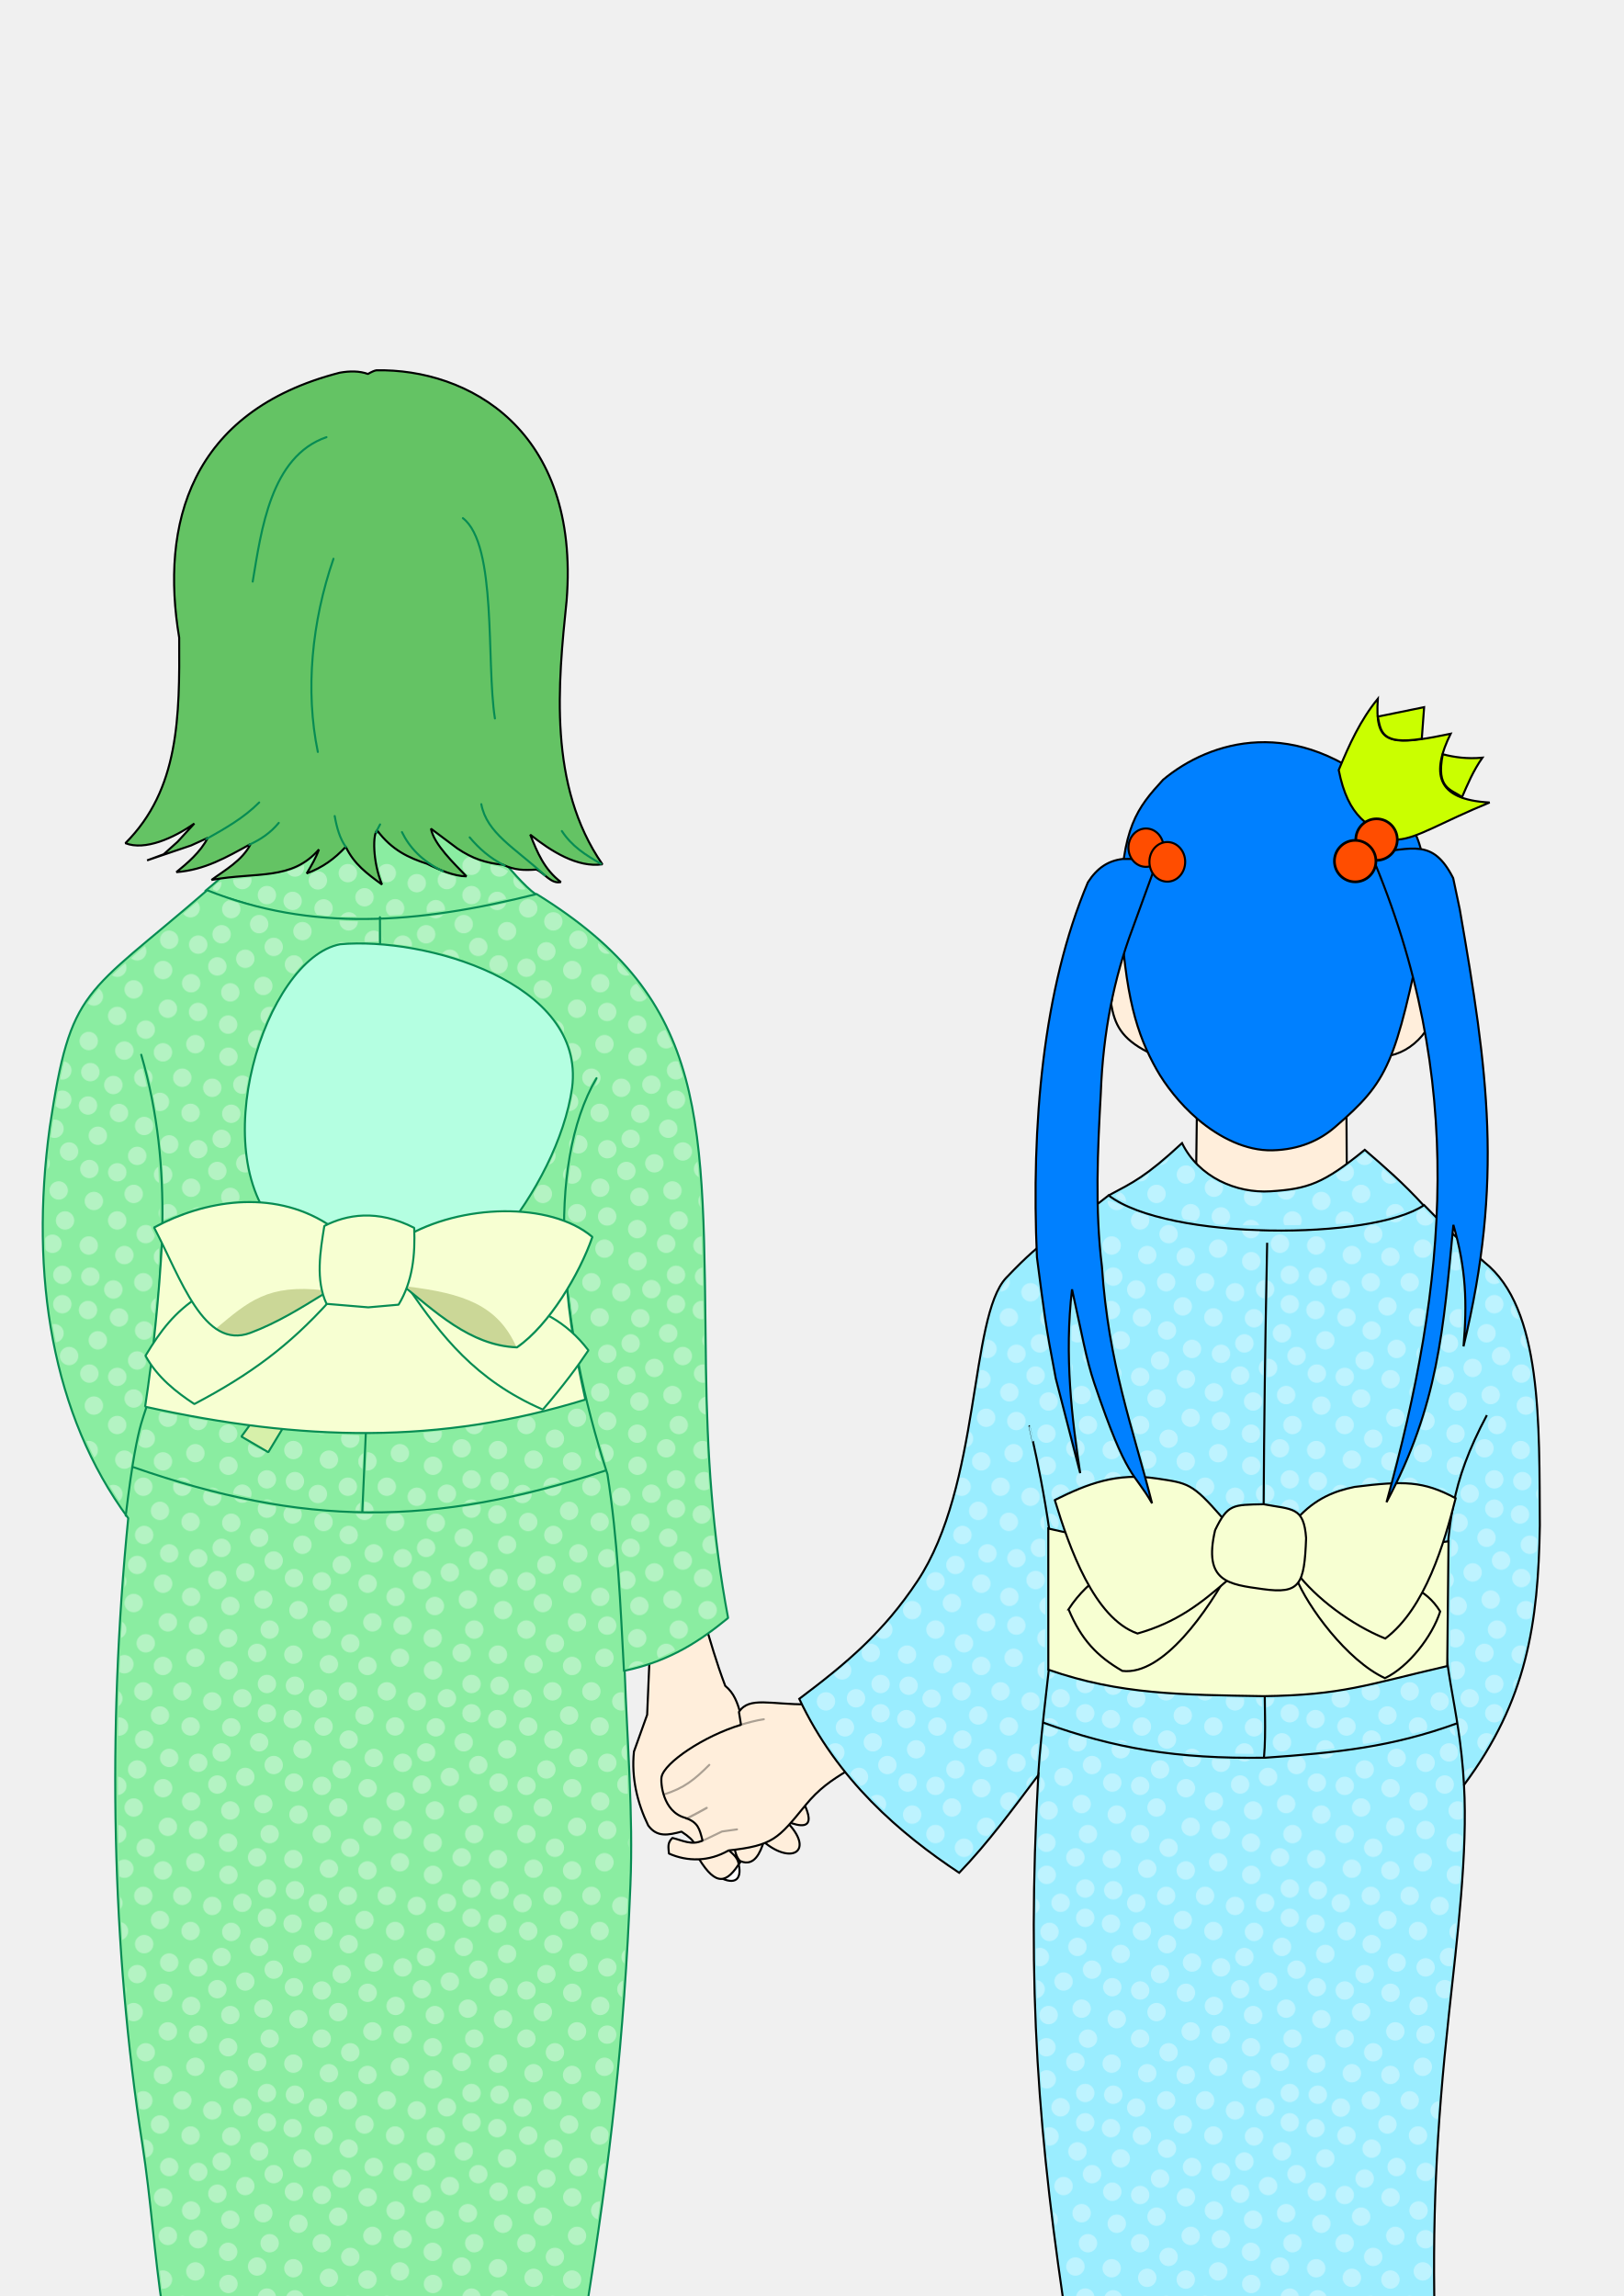
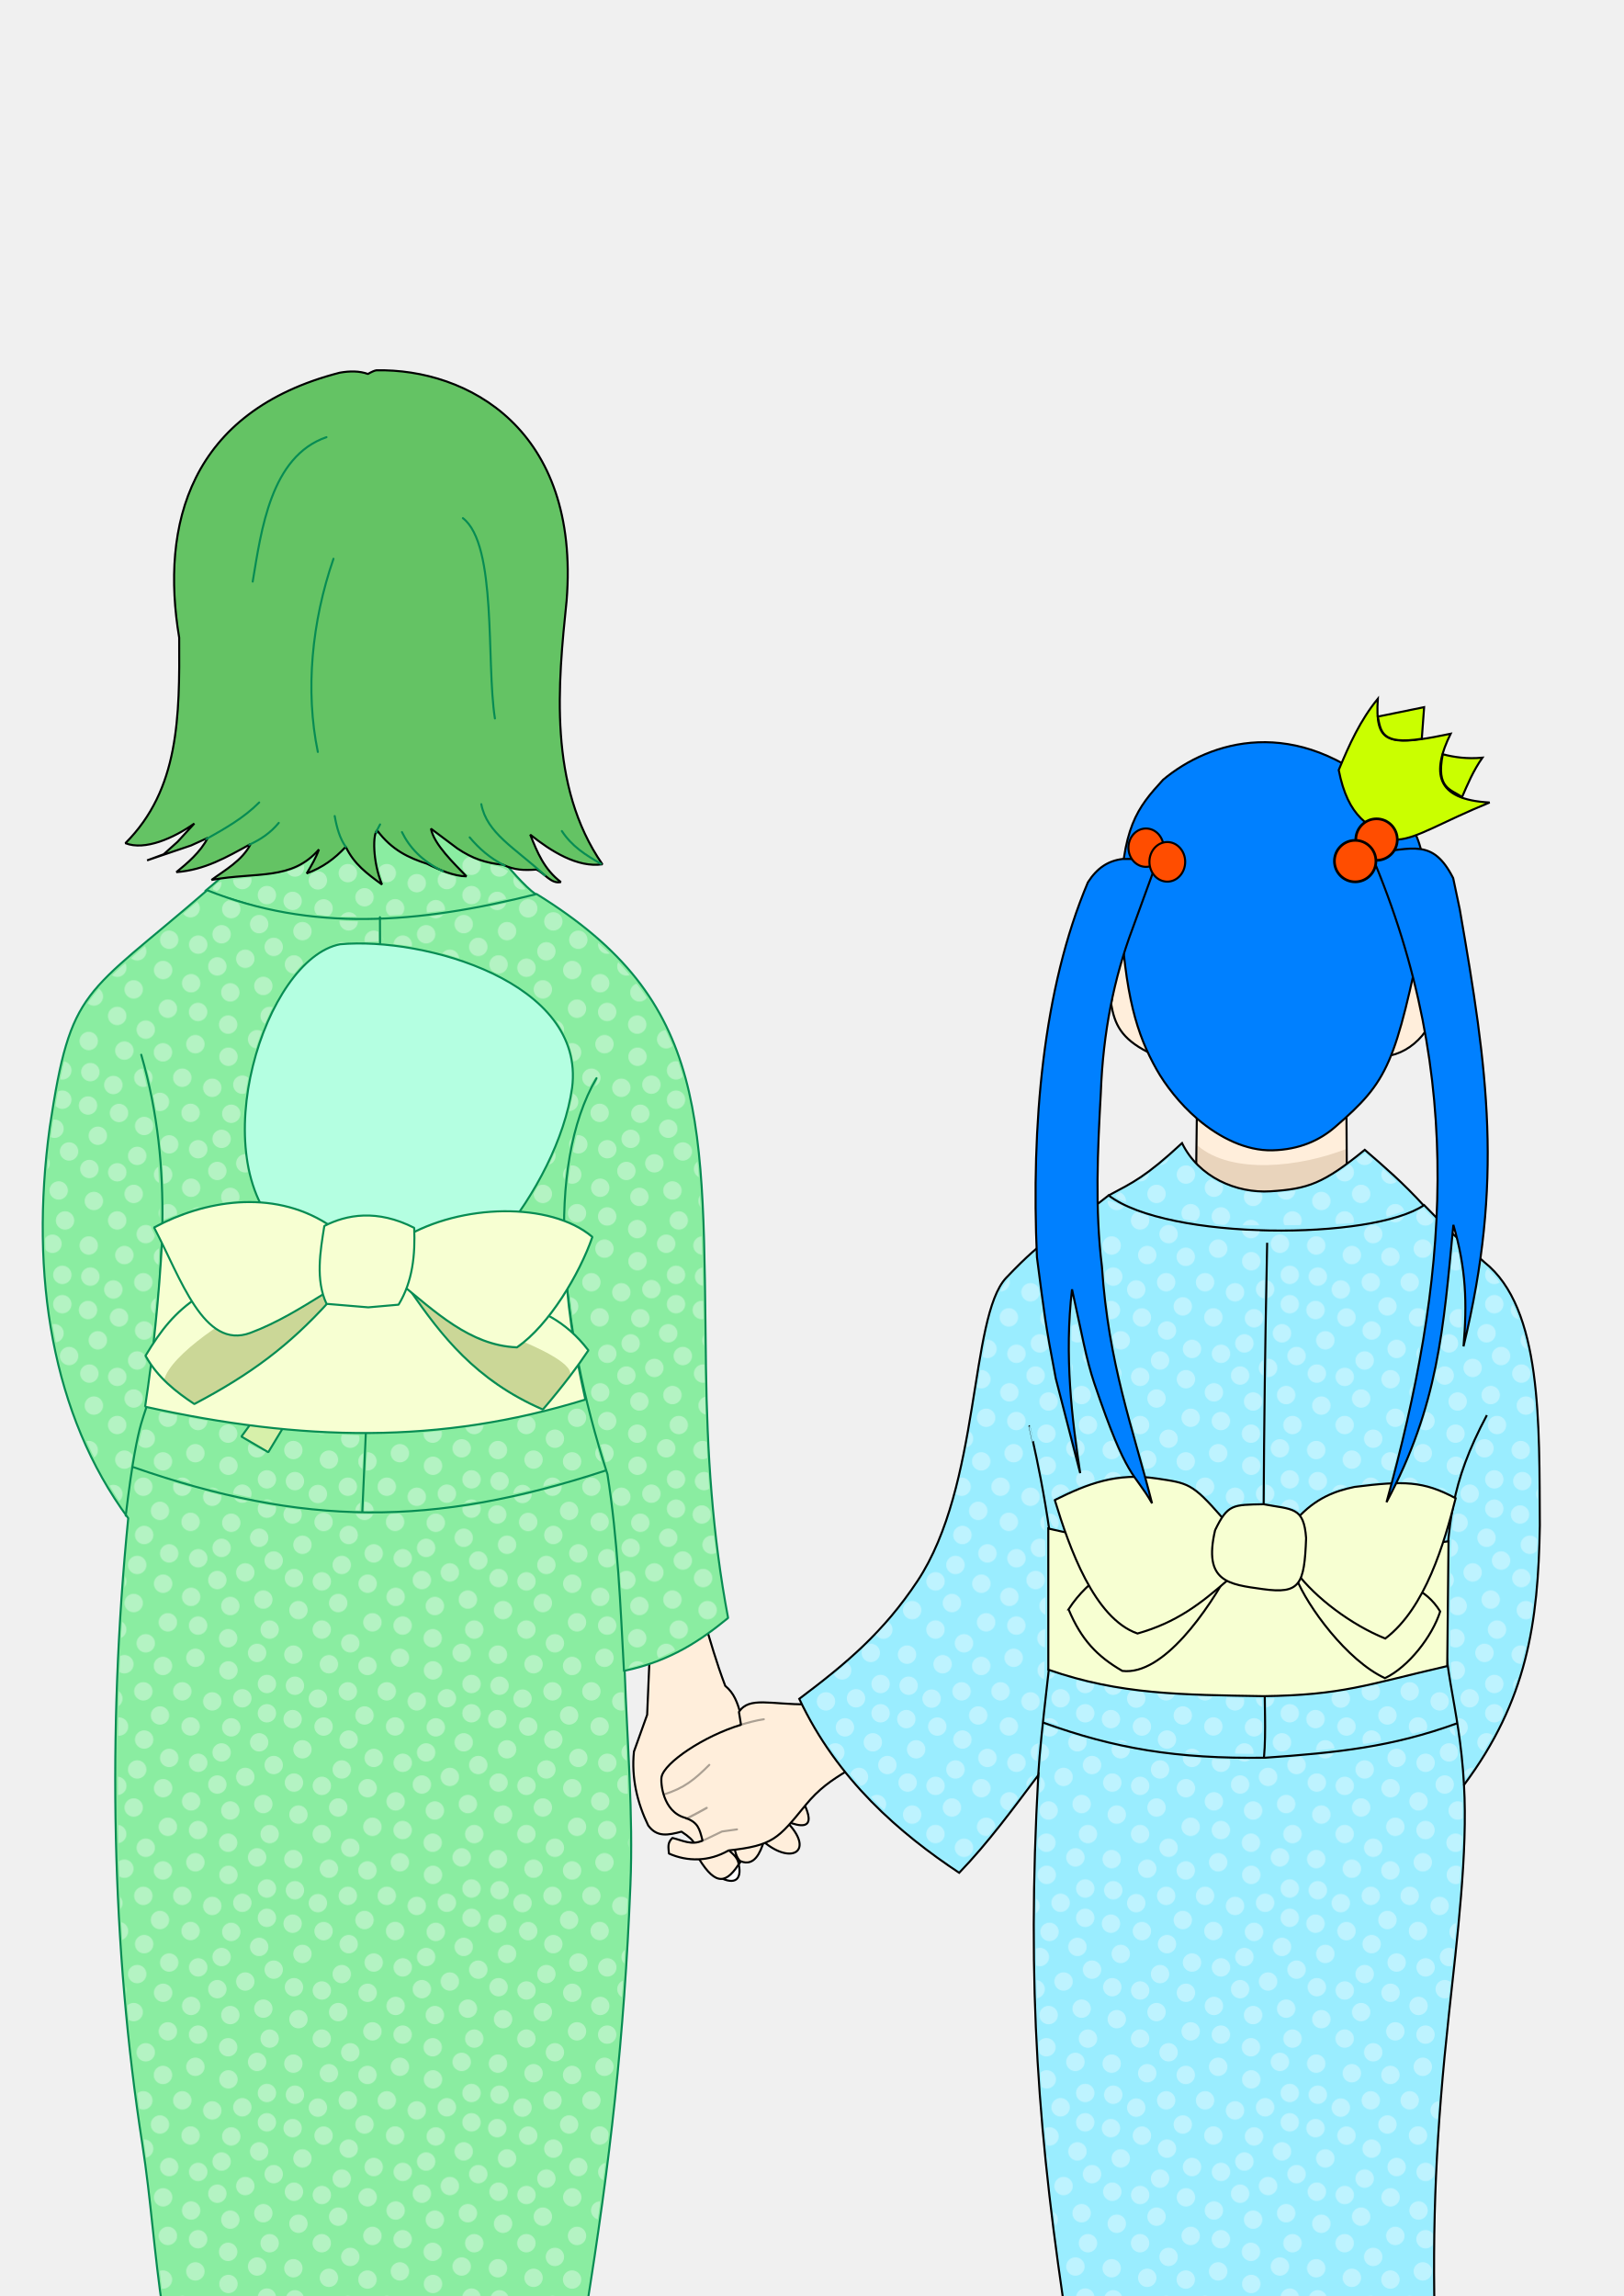
<svg xmlns="http://www.w3.org/2000/svg" xml:space="preserve" width="210mm" height="297mm" viewBox="0 0 210 297">
  <defs>
    <pattern id="a" width="10" height="10" patternTransform="scale(10)" patternUnits="userSpaceOnUse">
      <circle cx="2.567" cy=".81" r=".45" style="fill:#fff;stroke:none" />
      <circle cx="3.048" cy="2.33" r=".45" style="fill:#fff;stroke:none" />
      <circle cx="4.418" cy="2.415" r=".45" style="fill:#fff;stroke:none" />
      <circle cx="1.844" cy="3.029" r=".45" style="fill:#fff;stroke:none" />
      <circle cx="6.08" cy="1.363" r=".45" style="fill:#fff;stroke:none" />
      <circle cx="5.819" cy="4.413" r=".45" style="fill:#fff;stroke:none" />
      <circle cx="4.305" cy="4.048" r=".45" style="fill:#fff;stroke:none" />
      <circle cx="5.541" cy="3.045" r=".45" style="fill:#fff;stroke:none" />
      <circle cx="4.785" cy="5.527" r=".45" style="fill:#fff;stroke:none" />
      <circle cx="2.667" cy="5.184" r=".45" style="fill:#fff;stroke:none" />
      <circle cx="7.965" cy="1.448" r=".45" style="fill:#fff;stroke:none" />
      <circle cx="7.047" cy="5.049" r=".45" style="fill:#fff;stroke:none" />
      <circle cx="4.34" cy=".895" r=".45" style="fill:#fff;stroke:none" />
      <circle cx="7.125" cy=".34" r=".45" style="fill:#fff;stroke:none" />
      <circle cx="7.125" cy="10.34" r=".45" style="fill:#fff;stroke:none" />
      <circle cx="9.55" cy="1.049" r=".45" style="fill:#fff;stroke:none" />
      <circle cx="7.006" cy="2.689" r=".45" style="fill:#fff;stroke:none" />
      <circle cx="8.909" cy="2.689" r=".45" style="fill:#fff;stroke:none" />
      <circle cx="9.315" cy="4.407" r=".45" style="fill:#fff;stroke:none" />
      <circle cx="7.82" cy="3.87" r=".45" style="fill:#fff;stroke:none" />
      <circle cx="8.27" cy="5.948" r=".45" style="fill:#fff;stroke:none" />
      <circle cx="7.973" cy="7.428" r=".45" style="fill:#fff;stroke:none" />
      <circle cx="9.342" cy="8.072" r=".45" style="fill:#fff;stroke:none" />
      <circle cx="8.206" cy="9.315" r=".45" style="fill:#fff;stroke:none" />
      <circle cx="9.682" cy="9.475" r=".45" style="fill:#fff;stroke:none" />
      <circle cx="-.318" cy="9.475" r=".45" style="fill:#fff;stroke:none" />
      <circle cx="9.688" cy="6.186" r=".45" style="fill:#fff;stroke:none" />
      <circle cx="-.312" cy="6.186" r=".45" style="fill:#fff;stroke:none" />
      <circle cx="3.379" cy="6.296" r=".45" style="fill:#fff;stroke:none" />
      <circle cx="2.871" cy="8.204" r=".45" style="fill:#fff;stroke:none" />
      <circle cx="4.59" cy="8.719" r=".45" style="fill:#fff;stroke:none" />
      <circle cx="3.181" cy="9.671" r=".45" style="fill:#fff;stroke:none" />
      <circle cx="3.181" cy="-.329" r=".45" style="fill:#fff;stroke:none" />
      <circle cx="5.734" cy="7.315" r=".45" style="fill:#fff;stroke:none" />
      <circle cx="6.707" cy="6.513" r=".45" style="fill:#fff;stroke:none" />
      <circle cx="5.73" cy="9.67" r=".45" style="fill:#fff;stroke:none" />
      <circle cx="5.73" cy="-.33" r=".45" style="fill:#fff;stroke:none" />
      <circle cx="6.535" cy="8.373" r=".45" style="fill:#fff;stroke:none" />
      <circle cx="4.37" cy="7.154" r=".45" style="fill:#fff;stroke:none" />
      <circle cx=".622" cy="7.25" r=".45" style="fill:#fff;stroke:none" />
      <circle cx=".831" cy="5.679" r=".45" style="fill:#fff;stroke:none" />
      <circle cx="1.257" cy="8.519" r=".45" style="fill:#fff;stroke:none" />
      <circle cx="1.989" cy="6.877" r=".45" style="fill:#fff;stroke:none" />
      <circle cx=".374" cy="3.181" r=".45" style="fill:#fff;stroke:none" />
      <circle cx="10.374" cy="3.181" r=".45" style="fill:#fff;stroke:none" />
      <circle cx="1.166" cy="1.664" r=".45" style="fill:#fff;stroke:none" />
      <circle cx="1.151" cy=".093" r=".45" style="fill:#fff;stroke:none" />
      <circle cx="1.151" cy="10.093" r=".45" style="fill:#fff;stroke:none" />
      <circle cx="1.302" cy="4.451" r=".45" style="fill:#fff;stroke:none" />
      <circle cx="3.047" cy="3.763" r=".45" style="fill:#fff;stroke:none" />
    </pattern>
  </defs>
  <g style="opacity:1">
    <g style="opacity:1;display:inline">
      <path d="M92.961 242.783c2.165 1.18 3.146.294 2.474-2.028-.65.168-2.218 1.147-2.474 2.028z" style="opacity:1;display:inline;fill:#fff;fill-opacity:1;stroke:#000;stroke-width:.265;stroke-linecap:round;stroke-linejoin:bevel;stroke-miterlimit:555;stroke-dasharray:none;stroke-opacity:1" />
      <path d="m84.052 213.49-.354 8.324-1.708 4.765c-.341 3.376.415 6.603 1.843 9.55 1.148 1.591 2.63 1.243 4.308.805 2 1.314 1.81 1.776 2.294 3.57 2.173 3.487 3.569 3.213 5.353.253 1.773.743 2.56-1.15 2.982-2.517 3.702 3.093 6.679 1.13 2.892-2.667 8.742 3.605-4.794-12.27-5.867-13.863-.446-1.494-.827-2.667-1.998-3.637-1.191-3.16-1.846-5.55-2.822-8.78z" style="opacity:1;fill:#ffeedb;fill-opacity:1;stroke:#000;stroke-width:.265;stroke-linecap:round;stroke-linejoin:bevel;stroke-miterlimit:555;stroke-dasharray:none;stroke-opacity:1" />
      <path d="M95.785 240.813c-.606-.601-.693-1.328-.832-2.043l-1.053.255c.645.618 1.544 1.161 1.626 2.114z" style="opacity:1;fill:#fff;fill-opacity:.298;stroke:#000;stroke-width:.265;stroke-linecap:round;stroke-linejoin:bevel;stroke-miterlimit:555;stroke-dasharray:none;stroke-opacity:1" />
    </g>
    <g>
      <path d="M32.678 109.428c-1.317 1.444-3.014 3.285-6.158 5.844 16.74 5.177 27.227 8.523 43.014.502-1.562-.483-8.862-9.562-8.057-9.463z" style="opacity:1;fill:#8aeda1;fill-opacity:1;stroke:#078c53;stroke-width:.265;stroke-linecap:round;stroke-linejoin:bevel;stroke-miterlimit:555" />
      <path d="M26.794 115.157C10.81 129.006 9.19 127.499 6.43 145.834c-2.613 19.192.338 37.26 10.154 50.555-2.755 27.589-2.105 55.8 1.818 80.925 1.116 7.147 1.559 14.38 2.649 21.53l54.726.268c3.158-19.688 4.944-35.392 5.758-55.268.38-9.26-.419-18.464-.742-27.725 5.99-1.27 9.907-3.993 13.375-6.826-2.034-10.721-2.717-21.548-2.86-32.422-.425-32.132.655-47.288-21.905-61.22-15.465 3.892-29.148 4.876-42.608-.494z" style="opacity:1;fill:#8aeda1;fill-opacity:1;stroke:#078c53;stroke-width:.265;stroke-linecap:round;stroke-linejoin:bevel;stroke-miterlimit:555" />
      <path d="m49.14 118.645.103 23.48-2.382 53.399" style="opacity:1;fill:none;fill-opacity:1;stroke:#078c53;stroke-width:.265;stroke-linecap:round;stroke-linejoin:bevel;stroke-miterlimit:555;stroke-dasharray:none" />
      <path d="M18.268 136.438c4.393 15.223 2.57 28.7.958 43.945-.369 3.49-1.257 1.446-2.965 15.676" style="opacity:1;fill:none;fill-opacity:1;stroke:#078c53;stroke-width:.265;stroke-linecap:round;stroke-linejoin:bevel;stroke-miterlimit:555" />
      <path d="M77.147 139.472c-6.65 11.367-4.819 31.953 1.419 51.228 1.326 8.433 1.68 16.935 2.134 25.445" style="opacity:1;fill:none;fill-opacity:1;stroke:#078c53;stroke-width:.265;stroke-linecap:round;stroke-linejoin:bevel;stroke-miterlimit:555" />
      <g style="opacity:1">
        <path d="M43.997 122.144c-9.743 1.864-17.845 27.617-7.534 37.313l28.153.703c4.648-5.628 8.43-12.856 9.376-19.446 1.753-13.69-19.162-19.547-29.995-18.57z" style="opacity:1;fill:#b4ffe1;fill-opacity:1;stroke:#078c53;stroke-width:.265;stroke-linecap:round;stroke-linejoin:bevel;stroke-miterlimit:555" />
        <path d="m32.845 183.607-1.623 2.221 3.478 2.026 2.496-4.137z" style="opacity:1;fill:#d7f0aa;fill-opacity:1;stroke:#078c53;stroke-width:.265;stroke-linecap:round;stroke-linejoin:bevel;stroke-miterlimit:555" />
      </g>
      <path d="M18.768 181.964c20.316 4.492 38.132 4.893 56.94-.924-1.54-6.984-2.439-12.338-2.662-19.407l-52.077-1.24c-.37 7.163-1.208 15.118-2.2 21.57z" style="opacity:1;fill:#f7ffd2;fill-opacity:1;stroke:#078c53;stroke-width:.265;stroke-linecap:round;stroke-linejoin:bevel;stroke-miterlimit:555" />
      <g style="opacity:1">
-         <path d="M25.758 167.675c-3.138 2.037-4.964 4.393-6.94 7.7 1.538 2.814 4.027 4.737 6.318 6.243 7.334-3.858 12.267-7.57 17.414-13.244l-.207-1.413s-16.545 1.037-16.585.714z" style="opacity:1;fill:#f7ffd2;fill-opacity:1;stroke:#078c53;stroke-width:.265;stroke-linecap:round;stroke-linejoin:bevel;stroke-miterlimit:555" />
+         <g>
+           <path d="M25.758 167.675c-3.138 2.037-4.964 4.393-6.94 7.7 1.538 2.814 4.027 4.737 6.318 6.243 7.334-3.858 12.267-7.57 17.414-13.244l-.207-1.413s-16.545 1.037-16.585.714z" style="color:#000;fill:#f7ffd2;stroke-width:.265;stroke-linecap:round;stroke-linejoin:bevel;stroke-miterlimit:555;-inkscape-stroke:none" />
+           <path d="M42.127 168.537c.527.255-3.083 3.677-7.24 6.853-4.156 3.175-8.86 6.103-9.64 6.084-1.82-.856-3.32-2.45-4.012-3.003 1.69-6.437 29.963-20.245 20.892-9.934z" style="opacity:1;fill:#cbd797;stroke:none;stroke-width:1;stroke-linecap:round;stroke-opacity:1" />
+           <path d="M42.334 166.828s-4.135.26-8.275.479c-2.07.11-4.143.21-5.698.261a52.65 52.65 0 0 1-1.879.037 7.202 7.202 0 0 1-.521-.017c-.058-.005-.1-.011-.121-.016-.01-.002-.016-.004-.008 0 .004.002.011.005.023.018a.105.105 0 0 1 .02.025c.006.012.014.044.014.043l-.203-.093c-3.158 2.05-5 4.428-6.98 7.742l-.005.13c1.555 2.845 4.064 4.781 6.362 6.292l.134.006c7.344-3.863 12.295-7.588 17.451-13.272l.034-.107-.207-1.414zm-.104.274.18 1.224c-5.105 5.619-10.006 9.303-17.267 13.131-2.247-1.482-4.653-3.365-6.163-6.084 1.94-3.236 3.744-5.544 6.8-7.543.044.01.094.016.16.022.13.01.31.016.54.017a51.84 51.84 0 0 0 1.891-.037c1.559-.052 3.63-.152 5.701-.262 4.082-.215 8.04-.461 8.158-.468z" style="color:#000;fill:#078c53;stroke-linecap:round;stroke-linejoin:bevel;stroke-miterlimit:555;-inkscape-stroke:none" />
+         </g>
        <g>
          <path d="M42.318 158.37c-7.22-4.612-16.105-2.998-22.44.438 3.47 6.564 6.406 15.89 12.458 13.635 3.528-1.314 6.72-3.332 9.466-5.022z" style="color:#000;fill:#f7ffd2;stroke-width:.265;stroke-linecap:round;stroke-linejoin:bevel;stroke-miterlimit:555;-inkscape-stroke:none" transform="translate(.049 -.03)" />
-           <path d="M41.88 166.936c.104.868-9.302 6.176-11.5 5.916-2.088-.247-1.265-.34-2.458-1 4.164-3.473 6.673-5.756 13.959-4.916z" style="fill:#cbd797;stroke-width:1;stroke-linecap:round" transform="translate(.049 -.03)" />
          <path d="M30.762 155.438c-3.939.257-7.765 1.527-10.948 3.253l-.052.178c1.73 3.273 3.33 7.248 5.267 10.137.969 1.444 2.022 2.62 3.23 3.297 1.21.676 2.58.839 4.124.263 3.545-1.32 6.743-3.343 9.488-5.033l.063-.105.515-9.051-.06-.12c-3.637-2.322-7.689-3.077-11.627-2.82Zm.01.265c3.87-.254 7.842.488 11.41 2.746l-.508 8.895c-2.735 1.683-5.897 3.675-9.385 4.974-1.482.552-2.748.398-3.9-.246-1.152-.643-2.185-1.787-3.14-3.213-1.89-2.816-3.477-6.717-5.192-9.984 3.13-1.68 6.866-2.92 10.715-3.172z" style="color:#000;display:inline;fill:#078c53;stroke-linecap:round;stroke-linejoin:bevel;stroke-miterlimit:555;-inkscape-stroke:none" transform="translate(.049 -.03)" />
        </g>
-         <path d="M52.94 166.788c4.105 5.904 8.48 11.734 17.27 15.548 2.652-3.095 4.546-5.64 5.892-7.664-5.829-7.634-13.934-6.544-23.163-7.884z" style="opacity:1;fill:#f7ffd2;fill-opacity:1;stroke:#078c53;stroke-width:.265;stroke-linecap:round;stroke-linejoin:bevel;stroke-miterlimit:555" />
+         <g>
+           <path d="M52.94 166.788c4.105 5.904 8.48 11.734 17.27 15.548 2.652-3.095 4.546-5.64 5.892-7.664-5.829-7.634-13.934-6.544-23.163-7.884z" style="color:#000;fill:#f7ffd2;stroke-width:.265;stroke-linecap:round;stroke-linejoin:bevel;stroke-miterlimit:555;-inkscape-stroke:none" />
+           <path d="M53.618 167.685c4.77 6.333 9.22 11.848 16.588 14.68l3.109-3.945c1.932-1.366-2.804-3.666-5.506-4.811z" style="opacity:1;fill:#cbd797;stroke-width:1;stroke-linecap:round" />
+           <path d="m52.94 166.656-.02.254-.088-.047c4.107 5.907 8.506 11.767 17.326 15.594l.153-.035c2.655-3.099 4.553-5.647 5.902-7.676l-.006-.154c-2.934-3.843-6.456-5.499-10.383-6.352-3.927-.853-8.261-.915-12.865-1.584v.01zm.283.295c4.507.63 8.742.723 12.545 1.549 3.861.839 7.28 2.448 10.162 6.18-1.325 1.986-3.18 4.473-5.756 7.486-8.574-3.75-12.912-9.42-16.951-15.215z" style="color:#000;fill:#078c53;stroke-linecap:round;stroke-linejoin:bevel;stroke-miterlimit:555;-inkscape-stroke:none" />
+         </g>
        <g>
          <path d="M52.207 160.108c7.332-4.406 19.014-4.699 24.413-.104-1.63 4.718-5.564 11.382-9.754 14.287-6.109-.228-10.685-4.724-15.193-8.362 0 0 .732-5.751.534-5.821z" style="color:#000;display:inline;fill:#f7ffd2;stroke-width:.265;stroke-linecap:round;stroke-linejoin:bevel;stroke-miterlimit:555;-inkscape-stroke:none" />
-           <path d="M52.628 166.408c1.718 2.02 5.573 4.77 8.062 6.12 2.489 1.352 3.611 1.304 6.119 1.768-2.423-5.526-6.929-6.993-14.181-7.888z" style="opacity:1;fill:#cbd797;stroke-width:1;stroke-linecap:round" />
          <path d="M65.137 156.549c-4.534.05-9.307 1.227-12.998 3.445l.023.238c-.064-.022-.064-.056-.064-.058l.004.027c.004.036.008.097.007.176 0 .158-.015.387-.035.66a62.12 62.12 0 0 1-.191 1.994c-.158 1.445-.342 2.881-.342 2.881l.049.12c4.5 3.631 9.1 8.161 15.271 8.392l.08-.024c4.236-2.937 8.164-9.61 9.803-14.353l-.039-.145c-2.736-2.329-7.034-3.403-11.568-3.353zm.004.264c4.45-.05 8.647 1.015 11.314 3.24-1.634 4.673-5.523 11.226-9.629 14.095-5.998-.246-10.528-4.65-15.014-8.277.01-.07.18-1.402.334-2.812.08-.724.153-1.45.194-2.002.02-.276.032-.508.033-.678 0-.08-.002-.141-.008-.195 3.63-2.157 8.319-3.322 12.776-3.372z" style="color:#000;fill:#078c53;stroke-linecap:round;stroke-linejoin:bevel;stroke-miterlimit:555;-inkscape-stroke:none" />
        </g>
        <path d="M41.947 158.585c-.526 3.265-1.163 6.984.285 10.074l5.401.453 3.914-.345c1.838-3.014 2.165-6.483 2.023-9.94-4.805-2.445-8.754-1.711-11.623-.242z" style="opacity:1;fill:#f7ffd2;fill-opacity:1;stroke:#078c53;stroke-width:.265;stroke-linecap:round;stroke-linejoin:bevel;stroke-miterlimit:555" />
      </g>
      <path d="M78.338 190.218c-22.38 7.344-39.07 7.244-61.074-.427" style="opacity:1;fill:none;fill-opacity:1;stroke:#078c53;stroke-width:.263;stroke-linecap:round;stroke-linejoin:bevel;stroke-miterlimit:555;stroke-dasharray:none" />
      <g style="opacity:1">
        <path d="m128.888 1128.75-48.612-.269-.641-5.24c-.353-2.883-2-17.166-3.659-31.741-1.66-14.575-4.555-37.3-6.434-50.5-8.76-61.516-11.838-105.784-11.858-170.5-.012-43.053.912-67.657 3.927-104.5.855-10.45 1.57-20.575 1.587-22.5.017-1.925.493-8.362 1.056-14.303.804-8.469 1.322-10.69 2.399-10.277.755.29 7.105 2.319 14.11 4.509 70.579 22.062 126.483 22.457 199.094 1.405 8.447-2.449 15.51-4.3 15.696-4.114 1.432 1.431 4.96 36.132 6.993 68.78 4.223 67.814 5.537 107.992 4.413 134.847-2.624 62.631-8.231 119.047-18.578 186.903l-2.782 18.25-54.05-.24c-29.727-.132-75.924-.362-102.66-.51z" style="opacity:.358;fill:url(#a);fill-opacity:1;stroke:none;stroke-width:3.78;stroke-linecap:round" transform="scale(.26458)" />
        <path d="M305.995 814.75c-.003-.412-.668-11.55-1.48-24.75-2.657-43.242-5.22-65.257-9.006-77.353-3.137-10.025-8.068-28.775-9.982-37.953-1.52-7.288-1.517-7.315.951-10.947 2.731-4.02 2.906-3.464-3.249-10.354-1.842-2.062-2.59-4.673-3.581-12.5L278.396 631l4.713-9.09c2.593-4.998 5.294-11.022 6.002-13.385 1.257-4.198 1.22-4.349-1.587-6.587-1.58-1.26-4.659-3.097-6.84-4.08l-3.967-1.79.596-11.034c1.03-19.084 5.833-38.957 12.709-52.577 2.138-4.236 2.612-5.957 1.64-5.957-1.532 0-6.454 10.213-9.572 19.863-3.872 11.985-7.09 31.713-7.09 43.468 0 5.205-.202 5.802-1.75 5.177-.963-.389-5.194-1.4-9.404-2.246l-7.654-1.54 3.89-6.357c10.198-16.66 17.997-36.527 20.156-51.345 4.072-27.936-14.5-50.463-52.738-63.969-10.38-3.666-22.385-6.589-31-7.547-9.813-1.092-9.64-.965-9.3-6.837l.3-5.167 10-.71c14.1-1.002 29.39-3.34 48.31-7.389l16.31-3.49 3.69 2.22c9.582 5.767 26.63 19.584 35.268 28.582 19.198 20.002 30.042 41.309 35.774 70.287 4.778 24.156 5.903 41.6 7.127 110.5 1.173 66.006 2.237 82.912 7.565 120.166 1.35 9.442 2.718 17.853 3.04 18.692.41 1.068-1.776 3.276-7.286 7.361-9.694 7.188-21.377 13.348-31.717 16.723-8.424 2.75-9.578 2.968-9.586 1.808z" style="opacity:.358;fill:url(#a);fill-opacity:1;stroke:none;stroke-width:3.78;stroke-linecap:round" transform="scale(.26458)" />
        <path d="M178.54 726.405c.296-6.823.782-15.217 1.079-18.655l.54-6.25h6.22c21.597 0 55.77-4.745 81.621-11.333 9.625-2.453 17.612-4.357 17.75-4.23.137.126 2.048 6.789 4.246 14.805 2.198 8.017 4.235 15.195 4.525 15.953.62 1.616-8.682 4.83-29.521 10.199-26.292 6.775-48.004 10.145-72.537 11.26L178 738.81zm-21.04 10.983c-23.738-2.22-50.942-7.944-76.066-16.004l-15.632-5.014.66-3.685c1.33-7.43 4.622-20.724 5.466-22.08.73-1.17 3.001-.973 14.22 1.238 12.106 2.386 31.193 5.643 33.125 5.653.425.002.027 1.143-.885 2.535-.913 1.392-1.485 2.696-1.273 2.898 2.052 1.951 13.315 7.62 14.35 7.223.739-.284 2.624-2.823 4.189-5.643 2.529-4.556 3.144-5.07 5.52-4.608 1.47.285 10.355.83 19.744 1.211l17.072.693-.53 10.098c-.291 5.553-.78 13.81-1.085 18.347l-.555 8.25-4.66-.135c-2.563-.074-8.71-.514-13.66-.977Zm4-289.513c-9.628-.768-26.313-3.424-34.122-5.432-11.236-2.888-23.378-6.976-23.378-7.87 0-.42.82-1.506 1.823-2.413 1.321-1.195 5.822-2.052 16.327-3.108 14.916-1.5 22.3-3.336 27.1-6.738 3-2.128 3.527-1.425 1.218 1.627-4.79 6.333 4.444 3.652 13.51-3.922l4.337-3.624 4.455 5.093c5.091 5.819 13.077 12.225 14.299 11.47.453-.28.137-2.41-.702-4.734-.84-2.323-1.787-7.812-2.105-12.198l-.579-7.975 4.909 4.364c4.623 4.111 8.38 6.143 22.982 12.425 6.874 2.959 16.1 5.32 17.054 4.365.35-.35-1.702-3.194-4.56-6.32-6.61-7.233-10.482-12.305-9.864-12.922.265-.266 2.468 1.033 4.895 2.887 6.523 4.98 14.302 8.63 21.695 10.176 6.023 1.26 7.021 1.861 12.303 7.412 3.161 3.322 5.445 6.224 5.075 6.45-1.084.661-28.038 6.342-35.672 7.518-18.862 2.907-47.58 4.54-61 3.469z" style="opacity:.358;fill:url(#a);fill-opacity:1;stroke:none;stroke-width:3.78;stroke-linecap:round" transform="scale(.26458)" />
        <path d="M55.335 729.266c-30.83-49.434-40.672-116.83-27.874-190.881 5.696-32.962 10.97-45.33 25.532-59.89 3.579-3.578 15.282-13.882 26.007-22.897 10.725-9.015 20.18-16.973 21.012-17.684 1.256-1.074 3.287-.704 12 2.188 18.72 6.214 44.948 10.358 65.738 10.388l7.25.01v9.784l-11.25.361c-10.233.329-11.69.62-16.125 3.223-7.428 4.362-12.137 9.093-18.466 18.556-9.555 14.285-16.447 33.259-19.242 52.971-2.211 15.602-.132 38.44 4.476 49.151.56 1.303-1.033 1.736-10.114 2.747-10.831 1.207-19.29 3.245-29.029 6.994l-5.25 2.02v-12.16c0-12.73-1.833-31.238-4.52-45.647-2.231-11.962-5.536-24-6.59-24-1.167 0-1.308-.894 2.069 13.173 4.378 18.245 6.093 31.257 6.748 51.212.582 17.709.565 17.9-1.665 19.583l-2.252 1.7 2.196 4.305c2.15 4.213 2.171 4.642 1.025 19.916-1.852 24.655-2.764 31.026-4.978 34.78-1.807 3.061-1.878 3.734-.65 6.135 1.188 2.322 1.135 4.36-.383 14.696-.969 6.6-2.476 14.397-3.35 17.327-.873 2.93-2.743 12.83-4.154 22s-2.665 17.018-2.786 17.439c-.121.42-2.54-2.954-5.375-7.5z" style="opacity:.358;fill:url(#a);fill-opacity:1;stroke:none;stroke-width:3.78;stroke-linecap:round" transform="scale(.26458)" />
      </g>
    </g>
    <g>
      <path d="M47.587 48.373c-1.098-.395-2.337-.4-3.663-.16C24.497 53.22 20.732 67.91 23.175 82.489c.065 10.297-.001 19.618-6.955 26.582 2.515 1.005 6.27-.67 8.918-2.546l-2.174 2.365-1.795 1.613-2.149.794 5.695-1.933 2.158-.983c-.935 1.842-2.683 3.312-4.065 4.435 3.68-.284 6.466-1.91 9.613-3.642-1.071 2.149-3.425 3.432-5.065 4.652 5.83-1.075 10.348.127 13.893-3.944-.355 1.018-.952 2.057-1.58 3.098 2.086-.78 3.574-1.87 5.049-3.443 1.091 2.26 2.73 3.453 4.685 4.884-1.238-3.02-1.19-6.63-.62-6.998 1.888 2.53 4.081 3.553 6.457 4.313 1.567.8 3.533 1.616 5.086 1.623-1.593-1.662-4.217-4.152-4.589-6.166l3.426 2.566c1.923 1.3 3.671 1.889 5.9 2.1 1.483.709 2.73.737 4.303.622 1.073.488 1.942 1.911 3.17 1.617-2.163-1.653-3.05-3.848-3.959-6.134 2.721 2.169 6.11 4.3 9.336 3.837-7.047-10.185-5.741-23.37-4.63-34.111 1.77-22.226-12.851-30.012-24.602-29.791-.267.038-.649.217-1.094.474z" style="opacity:1;fill:#64c364;fill-opacity:1;stroke:#000;stroke-width:.265;stroke-linecap:round;stroke-linejoin:bevel;stroke-miterlimit:555;stroke-dasharray:none;stroke-opacity:1" />
      <g>
        <path d="M33.52 103.803c-2.013 2.022-4.397 3.354-6.85 4.74" style="opacity:1;fill:none;fill-opacity:1;stroke:#078c53;stroke-width:.265;stroke-linecap:round;stroke-linejoin:bevel;stroke-miterlimit:555;stroke-dasharray:none;stroke-opacity:1" />
        <path d="M36.052 106.444c-1.094 1.321-2.306 2.115-3.81 2.828" style="opacity:1;fill:none;fill-opacity:1;stroke:#078c53;stroke-width:.265;stroke-linecap:round;stroke-linejoin:bevel;stroke-miterlimit:555;stroke-dasharray:none;stroke-opacity:1" />
        <path d="M43.288 105.56c.267 1.505.663 2.907 1.443 4.003" style="opacity:1;fill:none;fill-opacity:1;stroke:#078c53;stroke-width:.265;stroke-linecap:round;stroke-linejoin:bevel;stroke-miterlimit:555;stroke-dasharray:none;stroke-opacity:1" />
        <path d="m49.158 106.642-.539 1.02" style="opacity:1;fill:none;fill-opacity:1;stroke:#078c53;stroke-width:.265;stroke-linecap:round;stroke-linejoin:bevel;stroke-miterlimit:555;stroke-dasharray:none;stroke-opacity:1" />
        <path d="M51.986 107.636c.937 1.938 2.587 3.769 5.286 5.046" style="opacity:1;fill:none;fill-opacity:1;stroke:#078c53;stroke-width:.265;stroke-linecap:round;stroke-linejoin:bevel;stroke-miterlimit:555;stroke-dasharray:none;stroke-opacity:1" />
        <path d="M60.747 108.32c1.165 1.384 2.586 2.688 4.527 3.646" style="opacity:1;fill:none;fill-opacity:1;stroke:#078c53;stroke-width:.265;stroke-linecap:round;stroke-linejoin:bevel;stroke-miterlimit:555;stroke-dasharray:none;stroke-opacity:1" />
        <path d="M62.248 104.025c.719 3.764 4.294 5.609 8.223 9.21" style="opacity:1;fill:none;fill-opacity:1;stroke:#078c53;stroke-width:.265;stroke-linecap:round;stroke-linejoin:bevel;stroke-miterlimit:555;stroke-dasharray:none;stroke-opacity:1" />
        <path d="M72.666 107.5c1.317 1.991 3.029 3.073 5.073 4.248" style="opacity:1;fill:none;fill-opacity:1;stroke:#078c53;stroke-width:.265;stroke-linecap:round;stroke-linejoin:bevel;stroke-miterlimit:555;stroke-dasharray:none;stroke-opacity:1" />
        <path d="M42.223 56.55c-7.218 2.483-8.428 12.027-9.54 18.683" style="opacity:1;fill:none;stroke:#078c53;stroke-width:.265;stroke-linecap:round;stroke-linejoin:bevel;stroke-miterlimit:555" />
        <path d="M43.13 72.28c-2.815 8.145-3.67 17.047-2.024 24.987" style="opacity:1;fill:none;stroke:#078c53;stroke-width:.265;stroke-linecap:round;stroke-linejoin:bevel;stroke-miterlimit:555" />
        <path d="M59.869 67.024c4.456 3.451 2.993 18.63 4.14 25.911" style="opacity:1;fill:none;stroke:#078c53;stroke-width:.265;stroke-linecap:round;stroke-linejoin:bevel;stroke-miterlimit:555" />
      </g>
    </g>
  </g>
  <g>
-     <path d="m154.814 142.553-.12 9.722c2.05 2 4.959 2.404 9.742 2.402 3.303-.15 6.83.359 9.754-2.563l-.058-9.946z" style="opacity:1;fill:#ffeedb;fill-opacity:1;stroke:#000;stroke-width:.265;stroke-dasharray:none;stroke-opacity:1" />
+     <g>
+       <path d="m154.814 142.553-.12 9.722c2.05 2 4.959 2.404 9.742 2.402 3.303-.15 6.83.359 9.754-2.563l-.058-9.946z" style="color:#000;fill:#ffeedb;stroke-width:.265;-inkscape-stroke:none" />
+       <path d="M154.648 150.3c5.74 6.478 15.782 3.445 19.519.208.02-1.132.093-1.311.015-1.913-6.011 2.372-14.85 3.392-19.274-.395z" style="fill:#e9d4bc;fill-opacity:1;stroke:none;stroke-width:1;stroke-linecap:round;stroke-opacity:1" />
+       <path d="m174.264 142.033-19.58.39-.002.128-.122 9.78.041.038c2.089 2.038 5.044 2.442 9.834 2.44h.006c1.643-.075 3.355.017 5.034-.243 1.678-.26 3.325-.876 4.808-2.359l.04-.039zm-.264.27.059 9.744c-1.431 1.413-2.995 2.006-4.623 2.258-1.64.253-3.342.165-5 .24-4.748.002-7.6-.403-9.61-2.336l.117-9.525z" style="color:#000;display:inline;fill:#000;-inkscape-stroke:none" />
+     </g>
    <g style="opacity:1">
      <path d="M104.41 220.463c-4.671.054-7.539-1.052-8.84.988l.267 1.66c-4.834 1.464-9.907 4.902-10.273 6.739-.143.717.133 4.479 3.029 5.287 1.71.59 1.858 1.39 2.271 2.945-1.39.677-2.614-.033-3.9-.336-.667.666-.51 1.141-.451 2.019 2.378 1.057 5.169 1.075 7.715-.4 5.776-.635 6.416-1.53 9.93-5.83 1.757-2.152 3.366-3.241 5.455-4.499z" style="opacity:1;fill:#ffeedb;fill-opacity:1;stroke:#000;stroke-width:.265;stroke-linecap:round;stroke-linejoin:bevel;stroke-miterlimit:555;stroke-dasharray:none;stroke-opacity:1" />
      <path d="m90.733 238.185 2.643-1.27 1.944-.274" style="opacity:.33;fill:#ffeedb;fill-opacity:1;stroke:#000;stroke-width:.265;stroke-linecap:round;stroke-linejoin:bevel;stroke-miterlimit:555;stroke-dasharray:none;stroke-opacity:1" />
      <path d="M88.777 235.256a58.242 58.242 0 0 0 2.622-1.393" style="opacity:.33;fill:#ffeedb;fill-opacity:1;stroke:#000;stroke-width:.286;stroke-linecap:round;stroke-linejoin:bevel;stroke-miterlimit:555;stroke-dasharray:none;stroke-opacity:1" />
      <path d="M85.883 232.11c2.588-.783 4.01-1.969 5.854-3.814" style="opacity:.33;fill:#ffeedb;fill-opacity:1;stroke:#000;stroke-width:.265;stroke-linecap:round;stroke-linejoin:bevel;stroke-miterlimit:555;stroke-dasharray:none;stroke-opacity:1" />
      <path d="M95.61 223.175c.998-.313 2.21-.647 3.178-.78" style="opacity:.33;fill:#ffeedb;fill-opacity:1;stroke:#000;stroke-width:.265;stroke-linecap:round;stroke-linejoin:bevel;stroke-miterlimit:555;stroke-dasharray:none;stroke-opacity:1" />
    </g>
    <g>
      <path d="M152.877 147.868c-4.722 4.373-6.315 5.073-9.467 6.754l.552 2.332 21.213 4.036 18.184-2.324.757-2.75c-2.653-2.908-5.085-5.003-7.606-7.18-5.352 4.378-7.36 5.058-12.194 5.367-4.412.282-9.294-1.833-11.439-6.235z" style="opacity:1;fill:#9aedff;fill-opacity:1;stroke:#000;stroke-width:.265;stroke-dasharray:none;stroke-opacity:1" />
      <path d="M143.38 154.632c-7.309 5.758-7.637 4.77-13.258 10.67-4.754 5.088-3.266 26.865-11.468 39.22-4.387 6.608-9.12 10.596-15.282 15.23 4.919 10.487 13.06 17.446 20.684 22.506 3.774-3.918 6.965-8.294 10.23-12.629-1.525 27.458-.027 47.03 3.92 72.489l47.4.009c-.418-14.872.156-26.544 1.787-41.552 1.085-9.982 2.455-21.059 1.95-29.68 8.153-10.946 9.6-20.9 9.811-33.564-.085-13.118.34-28.105-7.162-34.048-5.123-4.667-2.965-2.444-7.806-7.4-6.674 4.585-33.154 4.598-40.805-1.251z" style="opacity:1;fill:#9aedff;fill-opacity:1;stroke:#000;stroke-width:.265;stroke-dasharray:none;stroke-opacity:1" />
      <path d="M133.152 184.489c-.038-.025 2.806 11.193 3.408 21.576-.535 8.387-1.858 16.537-2.312 23.952" style="opacity:1;fill:none;fill-opacity:1;stroke:#000;stroke-width:.265;stroke-dasharray:none;stroke-opacity:1" />
      <path d="M192.304 183.06c-4.818 9.037-4.89 14.135-5.462 22.591-.662 9.761 1.91 14.436 2.502 25.239" style="opacity:1;fill:none;fill-opacity:1;stroke:#000;stroke-width:.265;stroke-dasharray:none;stroke-opacity:1" />
      <path d="M163.886 160.758c-.212 10.003-.75 40.859-.292 57.173-.1 1.84.188 6.107-.12 9.433" style="opacity:1;fill:none;fill-opacity:1;stroke:#000;stroke-width:.265;stroke-dasharray:none;stroke-opacity:1" />
      <path d="M188.435 222.924c-8.46 3.084-15.508 3.786-24.773 4.446-11.55.16-19.472-1.19-28.746-4.545" style="opacity:1;fill:none;fill-opacity:1;stroke:#000;stroke-width:.265;stroke-dasharray:none;stroke-opacity:1" />
      <path d="M135.579 197.723c9.128 2.117 18.382 3.133 27.68 3.29 8.31-.055 16.55-.612 24.084-1.635l-.166 16.138c-10.565 2.444-13.57 3.75-23.74 3.892-10.58-.185-18.549-.18-27.854-3.426z" style="opacity:1;fill:#f7ffd2;fill-opacity:1;stroke:#000;stroke-width:.265;stroke-dasharray:none;stroke-opacity:1" />
      <g>
        <path d="M138.2 208.173c1.648 3.942 3.71 6.09 6.958 7.969 5.3.635 11.135-7.9 14.02-13.287-4.548-3.895-15.696-2.837-20.979 5.318z" style="opacity:1;fill:#f7ffd2;fill-opacity:1;stroke:#000;stroke-width:.265;stroke-dasharray:none;stroke-opacity:1" />
        <path d="M158.018 196.247c-3.841-4.417-4.38-4.384-8.369-4.99-5.17-.788-8.922.637-13.228 2.782 1.875 6.173 5.102 15.312 10.696 17.265 5.06-1.434 8.16-3.855 11.653-6.9z" style="opacity:1;fill:#f7ffd2;fill-opacity:1;stroke:#000;stroke-width:.265;stroke-dasharray:none;stroke-opacity:1" />
        <path d="M186.265 208.451c-1.03 3.232-4.094 7.172-7.14 8.628-4.923-2.275-10.041-9.302-11.476-12.934 6.961.857 14.84-1.797 18.616 4.306z" style="opacity:1;fill:#f7ffd2;fill-opacity:1;stroke:#000;stroke-width:.265;stroke-dasharray:none;stroke-opacity:1" />
        <path d="M167.698 196.502c2.461-2.73 4.983-3.638 7.488-4.161 6.408-.805 8.876-.784 13.08 1.465-1.466 5.743-3.89 14.207-9.102 18.147-4.4-1.772-9.043-5.279-11.499-8.573z" style="opacity:1;fill:#f7ffd2;fill-opacity:1;stroke:#000;stroke-width:.265;stroke-dasharray:none;stroke-opacity:1" />
        <path d="M157.155 197.93c-1.557 6.69 1.725 7.016 6.184 7.631 4.782.66 5.362-.543 5.586-6.59-.29-4.113-1.773-3.676-5.491-4.39-4 .08-4.644-.029-6.279 3.35z" style="opacity:1;fill:#f7ffd2;fill-opacity:1;stroke:#000;stroke-width:.265;stroke-dasharray:none;stroke-opacity:1" />
      </g>
      <g>
        <path d="M715.66 861.25c-.35-4.537-2.03-16.575-3.736-26.75-3.06-18.262-3.097-18.923-2.955-51.442.137-31.525.386-35.138 3.58-52.058 1.09-5.777 6.395-20.413 10.868-29.985 5.38-11.514 3.79-12.336-1.82-.942-4.182 8.494-10.57 25.797-10.587 28.677-.012 2.17.526 2.234-6.993-.821-3.48-1.414-9.348-2.825-13.04-3.134l-6.711-.563 3.787-8.733c10.924-25.186 18.504-59.675 21.539-97.999.37-4.675.992-9.105 1.383-9.844 1.593-3.016 3.525 14.85 3.525 32.593 0 12.17.353 18.25 1.058 18.25.969 0 6.417-24.687 8.045-36.456l.686-4.957 5.497 5.905c9.312 10.005 15.15 24.846 18.692 47.509.816 5.225 2.003 23.154 2.636 39.843 2.533 66.695-3.114 103.937-20.776 137.012-3.797 7.11-13.191 22.145-13.837 22.145-.113 0-.492-3.712-.842-8.25zM590.78 733.343c-6.674-6.918-11.364-9.246-22.305-11.07l-7.964-1.33-4.763-16.971c-5.724-20.396-11.154-44.319-13.158-57.972-2.264-15.43-4.732-44.3-4.394-51.405.42-8.805 1.496-9.279 10.868-4.779 8.965 4.305 22.705 7.987 38.635 10.354 15.01 2.23 59.113 2.527 72.801.491 12.412-1.846 23.893-4.736 30.094-7.575l5.22-2.39 2.726 2.846c2.692 2.81 2.718 2.963 2.036 12.152-2.409 32.455-10.47 79.047-19.339 111.784l-1.755 6.477-10.278 1.207c-14.618 1.717-21.664 4.304-29.887 10.97-2.301 1.866-4.437 2.982-4.747 2.48-.49-.793-3.87-1.728-13.474-3.727l-2.405-.5.72-63.443c.426-37.579.351-63.442-.183-63.442-.912 0-2.228 61.448-2.228 104.03v22.701l-7.082.507c-5.073.363-7.897 1.11-9.96 2.634-1.582 1.17-3.008 2.076-3.168 2.013-.16-.063-2.864-2.782-6.01-6.042z" style="opacity:.358;fill:url(#a);fill-opacity:1;stroke:none;stroke-width:3.78;stroke-linecap:round" transform="scale(.26458)" />
        <path d="M598 598.891c-8.584-.698-19.55-2.563-29.107-4.952-9.85-2.462-23.149-7.596-23.566-9.098-.128-.462 3.492-3.007 8.044-5.654 4.552-2.648 11.862-7.867 16.244-11.598l7.968-6.785 2.958 4.392c8.415 12.493 24.564 19.214 43.06 17.92 14.922-1.042 24.284-4.764 37.818-15.033l5.918-4.49 7.582 6.875c4.17 3.782 10.203 9.546 13.407 12.81l5.826 5.934-7.08 2.624c-15.615 5.788-24 6.868-55.572 7.156-15.95.146-31.025.1-33.5-.1zm-75.354 538.359c-1.592-8.975-6.87-48.866-9.098-68.75-6.198-55.336-8.338-107.004-6.625-159.98 1.068-33.049 2.476-57.525 3.607-62.71l.478-2.188 7.246 2.479c32.333 11.06 72.457 16.098 108.06 13.567 30.993-2.203 52.17-5.65 72.561-11.813 6.257-1.89 11.593-3.22 11.86-2.954.265.266 1.378 7.147 2.473 15.291 3.177 23.632 2.071 50.52-4.64 112.808-6.27 58.214-7.5 77.044-8.246 126.25l-.625 41.25H523.223z" style="opacity:.358;fill:url(#a);fill-opacity:1;stroke:none;stroke-width:3.78;stroke-linecap:round" transform="scale(.26458)" />
        <path d="M619 844.137c0-7.5.113-13.646.25-13.658.138-.01 6.775-.449 14.75-.973 16.702-1.097 29.23-3.244 54.5-9.34 9.9-2.388 18.071-4.302 18.158-4.254.087.049.9 5.263 1.806 11.588.906 6.325 1.85 12.201 2.098 13.058.359 1.24-2.265 2.303-12.806 5.193-22.16 6.077-43.395 9.568-69.006 11.346l-9.75.677zm-37.5 12.706c-24.863-2.959-41.728-6.366-59.344-11.989l-11.343-3.62.573-4.117c.315-2.264.866-7.57 1.225-11.792.646-7.618.67-7.669 3.078-6.753 5.804 2.207 23.828 6.242 35.811 8.018 7.65 1.134 23.699 2.326 39 2.896 14.3.532 26.113.979 26.25.991.138.013.25 6.098.25 13.523v13.5l-16.25-.15c-8.938-.082-17.6-.31-19.25-.507z" style="opacity:.358;fill:url(#a);fill-opacity:1;stroke:none;stroke-width:3.78;stroke-linecap:round" transform="scale(.26458)" />
        <path d="M459.5 907.81c-28.21-20.575-50.461-44.753-62.916-68.362l-4.511-8.551 9.713-7.438c13.106-10.036 35.294-32.422 43.075-43.459 16.451-23.338 22.798-42.608 32.168-97.668 7.94-46.658 9.355-50.83 21.243-62.618l7.347-7.286 1.76 13.786c3.174 24.874 7.493 47.422 13.526 70.625 3.266 12.56 6.199 23.098 6.517 23.416 1.47 1.47 1.513-1.213.165-10.361-2.965-20.105-4.306-43.513-3.69-64.394l.252-8.5 3.904 17c4.54 19.773 12.328 42.66 19.475 57.242l5.028 10.258-3.528.015c-8.056.034-32.5 8.444-33.71 11.599-.284.74.426 4.132 1.576 7.539 1.15 3.407 1.872 6.414 1.603 6.683-.269.269-1.503.025-2.743-.542-1.973-.903-2.49-2.51-4.142-12.913-2.087-13.127-7.055-36.157-8.005-37.108-1.47-1.47-1.364.844.406 8.786 6.779 30.423 7.067 33.507 7.006 74.901-.031 21.153-.506 42.528-1.055 47.5-1.213 10.985-1.593 14.842-2.418 24.54-1.383 16.246-.84 14.925-12.248 29.752-9.022 11.726-26.117 32.383-26.634 32.186-.09-.035-4.214-3.017-9.164-6.627z" style="opacity:.358;fill:url(#a);fill-opacity:1;stroke:none;stroke-width:3.78;stroke-linecap:round" transform="scale(.26458)" />
      </g>
    </g>
    <g>
      <g>
        <path d="M143.705 129.848c.454 2.646 1.283 4.473 4.744 6.243-1.52-15.113-3.097-18.41-4.744-6.243z" style="fill:#ffeedb;fill-opacity:1;stroke:#000;stroke-width:.269;stroke-dasharray:none;stroke-opacity:1" />
        <path d="M184.367 133.41c-1.15 1.6-2.743 2.735-4.576 3.133 1.813-8.792 3.668-18.717 4.576-3.132z" style="fill:#ffeedb;fill-opacity:1;stroke:#000;stroke-width:.265;stroke-dasharray:none;stroke-opacity:1" />
      </g>
      <path d="M172.64 145.813c-1.952 1.681-4.561 2.902-8.091 2.987-3.362.08-6.823-1.625-9.666-4.048-2.292-1.953-4.181-4.419-5.306-6.424-2.521-4.493-4.113-9.465-4.668-20.892.144-10.446 2.19-12.934 5.525-16.58 6.036-5.033 17.142-8.487 28.767 1.875 5.027 5.209 5.304 7.504 4.991 16.87-3.771 18.038-4.529 20.163-11.552 26.212z" style="display:inline;fill:#0080ff;fill-opacity:1;stroke:#000;stroke-width:.265;stroke-dasharray:none;stroke-opacity:1" />
      <g>
        <path d="M140.704 114.128c-5.839 13.769-7.344 31.526-6.592 48.516.97 7.386 1.06 8.513 2.437 15.675l3.155 12.238c-1.063-6.956-2.064-15.233-1.054-23.774 1.25 5.636 1.838 9.07 2.877 12.139 4.322 12.766 5.092 11.37 7.471 15.54-2.501-9.847-5.639-17.997-6.482-30.639-.914-7.484-.553-14.988-.14-22.493.283-7.747 1.7-14.812 4.084-21.165l3.296-9.06-4.57.008c-1.881.231-3.302 1.173-4.482 3.015z" style="opacity:1;fill:#0080ff;fill-opacity:1;stroke:#000;stroke-width:.265;stroke-dasharray:none;stroke-opacity:1" />
        <path d="M179.324 194.321c6.703-12.583 7.353-22.378 8.646-35.879 1.65 5.668 1.793 10.14 1.312 15.722 5.182-21.475 3.157-35.578-.488-56.558l-.85-4.022c-2.635-5.158-5.17-3.788-10.654-3.21 12.491 29.304 9.856 55.568 2.034 83.947z" style="display:inline;opacity:1;fill:#0080ff;fill-opacity:1;stroke:#000;stroke-width:.265;stroke-dasharray:none;stroke-opacity:1" />
      </g>
      <g>
        <path d="M183.674 95.632c-1.882.256-3.17.232-4.027-.165-1.357-.63-1.627-2.197-1.45-5.076-2.254 2.756-3.683 5.9-5.055 9.214 1.202 6.11 3.867 7.506 7.632 9.003 2.577-.173 5.677-2.27 11.891-4.801-7.126-.366-7.48-3.946-5.047-8.892-1.539.322-2.843.568-3.944.717" style="fill:#caff00;fill-opacity:1;stroke:#000;stroke-width:.265;stroke-dasharray:none;stroke-opacity:1" />
        <path d="m178.198 92.696 5.99-1.222-.302 4.089c-5.277.846-5.29-.998-5.688-2.867z" style="fill:#caff00;fill-opacity:1;stroke:#000;stroke-width:.265;stroke-dasharray:none;stroke-opacity:1" />
        <path d="M186.604 97.571c1.527.388 3.13.619 5.123.44-1.202 1.713-1.908 3.437-2.638 5.102-1.349-1.023-3.41-1.015-2.485-5.542z" style="fill:#caff00;fill-opacity:1;stroke:#000;stroke-width:.265;stroke-dasharray:none;stroke-opacity:1" />
      </g>
      <g>
        <g>
          <ellipse cx="148.218" cy="109.652" rx="2.273" ry="2.482" style="opacity:1;fill:#ff4d00;fill-opacity:1;stroke:#000;stroke-width:.265;stroke-dasharray:none;stroke-opacity:1" />
          <ellipse cx="150.971" cy="111.484" rx="2.312" ry="2.562" style="opacity:1;fill:#ff4d00;fill-opacity:1;stroke:#000;stroke-width:.265;stroke-dasharray:none;stroke-opacity:1" />
        </g>
        <g transform="translate(-.1 -.815)">
          <circle cx="178.135" cy="109.418" r="2.684" style="opacity:1;fill:#ff4d00;fill-opacity:1;stroke:#000;stroke-width:.343;stroke-dasharray:none;stroke-opacity:1" />
          <circle cx="175.37" cy="112.203" r="2.684" style="fill:#ff4d00;fill-opacity:1;stroke:#000;stroke-width:.343;stroke-dasharray:none;stroke-opacity:1" />
        </g>
      </g>
    </g>
  </g>
</svg>
